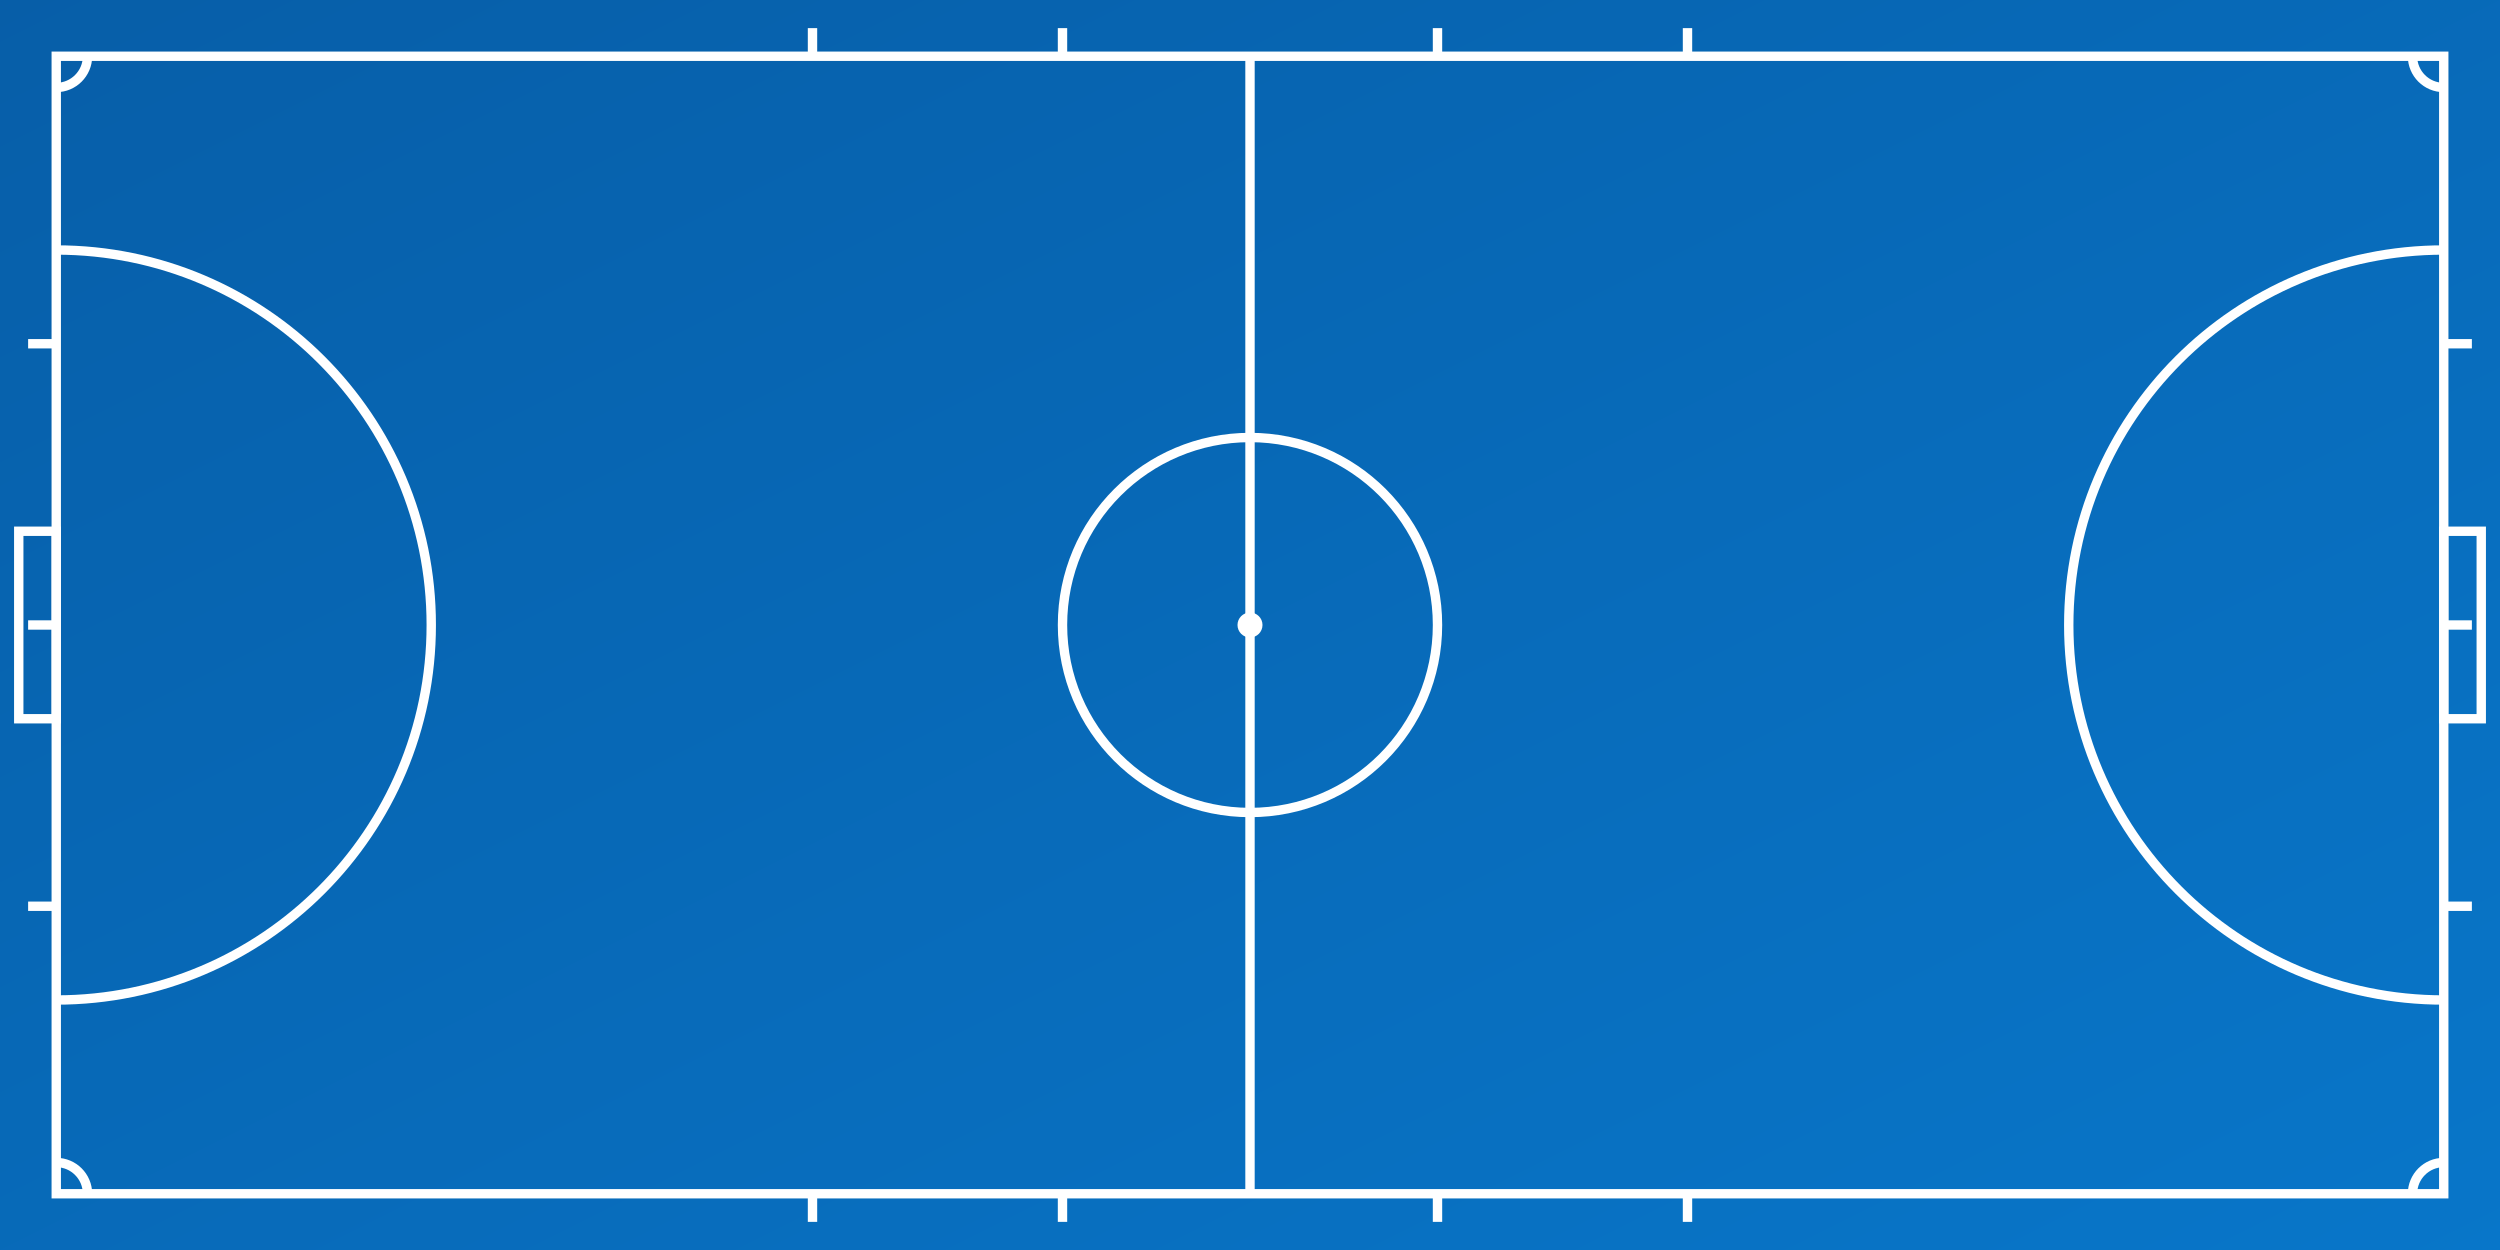
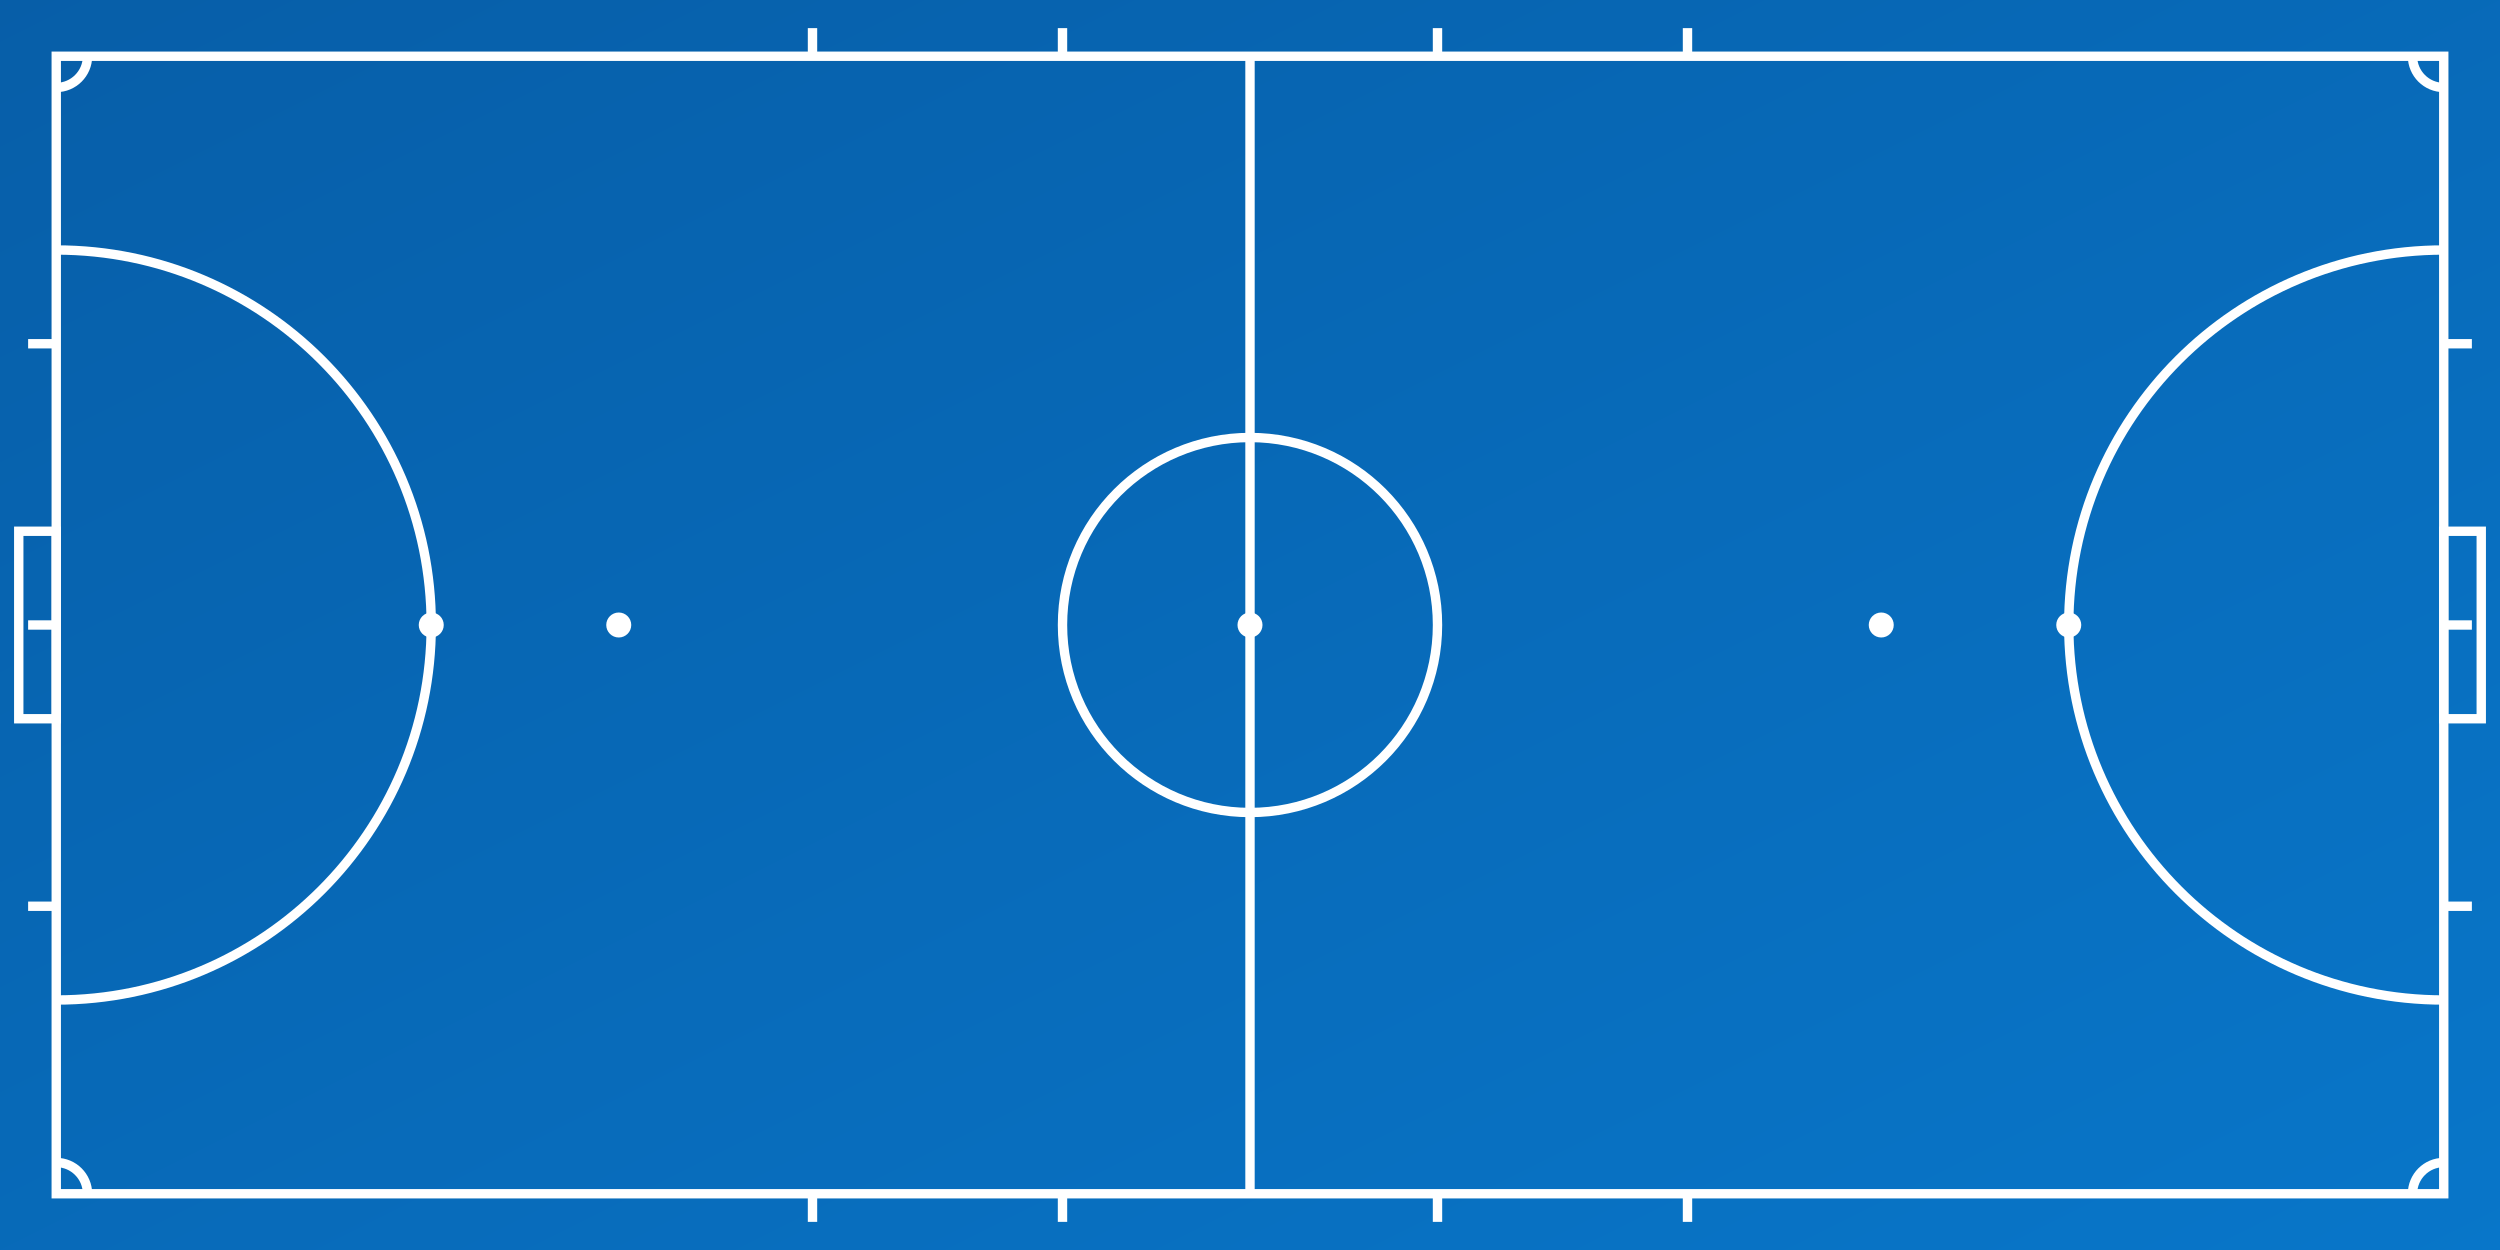
<svg xmlns="http://www.w3.org/2000/svg" viewBox="0 0 800 400" preserveAspectRatio="none">
  <defs>
    <linearGradient id="floor" x1="0" y1="0" x2="1" y2="1">
      <stop offset="0" stop-color="#075ea8" />
      <stop offset="1" stop-color="#0876c9" />
    </linearGradient>
  </defs>
  <rect width="800" height="400" fill="url(#floor)" />
  <g fill="none" stroke="#fff" stroke-width="3" vector-effect="non-scaling-stroke">
    <rect x="18" y="18" width="764" height="364" />
    <line x1="400" y1="18" x2="400" y2="382" />
    <circle cx="400" cy="200" r="60" />
    <path d="M18 80 A120 120 0 0 1 138 200 L138 200 A120 120 0 0 1 18 320" />
    <path d="M782 80 A120 120 0 0 0 662 200 L662 200 A120 120 0 0 0 782 320" />
    <rect x="6" y="170" width="12" height="60" />
    <rect x="782" y="170" width="12" height="60" />
    <path d="M18 28 A10 10 0 0 0 28 18" />
    <path d="M772 18 A10 10 0 0 0 782 28" />
    <path d="M18 372 A10 10 0 0 1 28 382" />
    <path d="M772 382 A10 10 0 0 1 782 372" />
    <path d="M18 110 h-9 M18 200 h-9 M18 290 h-9" />
    <path d="M782 110 h9 M782 200 h9 M782 290 h9" />
    <path d="M260 18 v-9 M340 18 v-9 M460 18 v-9 M540 18 v-9" />
    <path d="M260 382 v9 M340 382 v9 M460 382 v9 M540 382 v9" />
  </g>
  <g fill="#fff">
    <circle cx="400" cy="200" r="4" />
+     <circle cx="138" cy="200" r="4" />
+     <circle cx="662" cy="200" r="4" />
+     <circle cx="198" cy="200" r="4" />
+     <circle cx="602" cy="200" r="4" />
  </g>
</svg>
